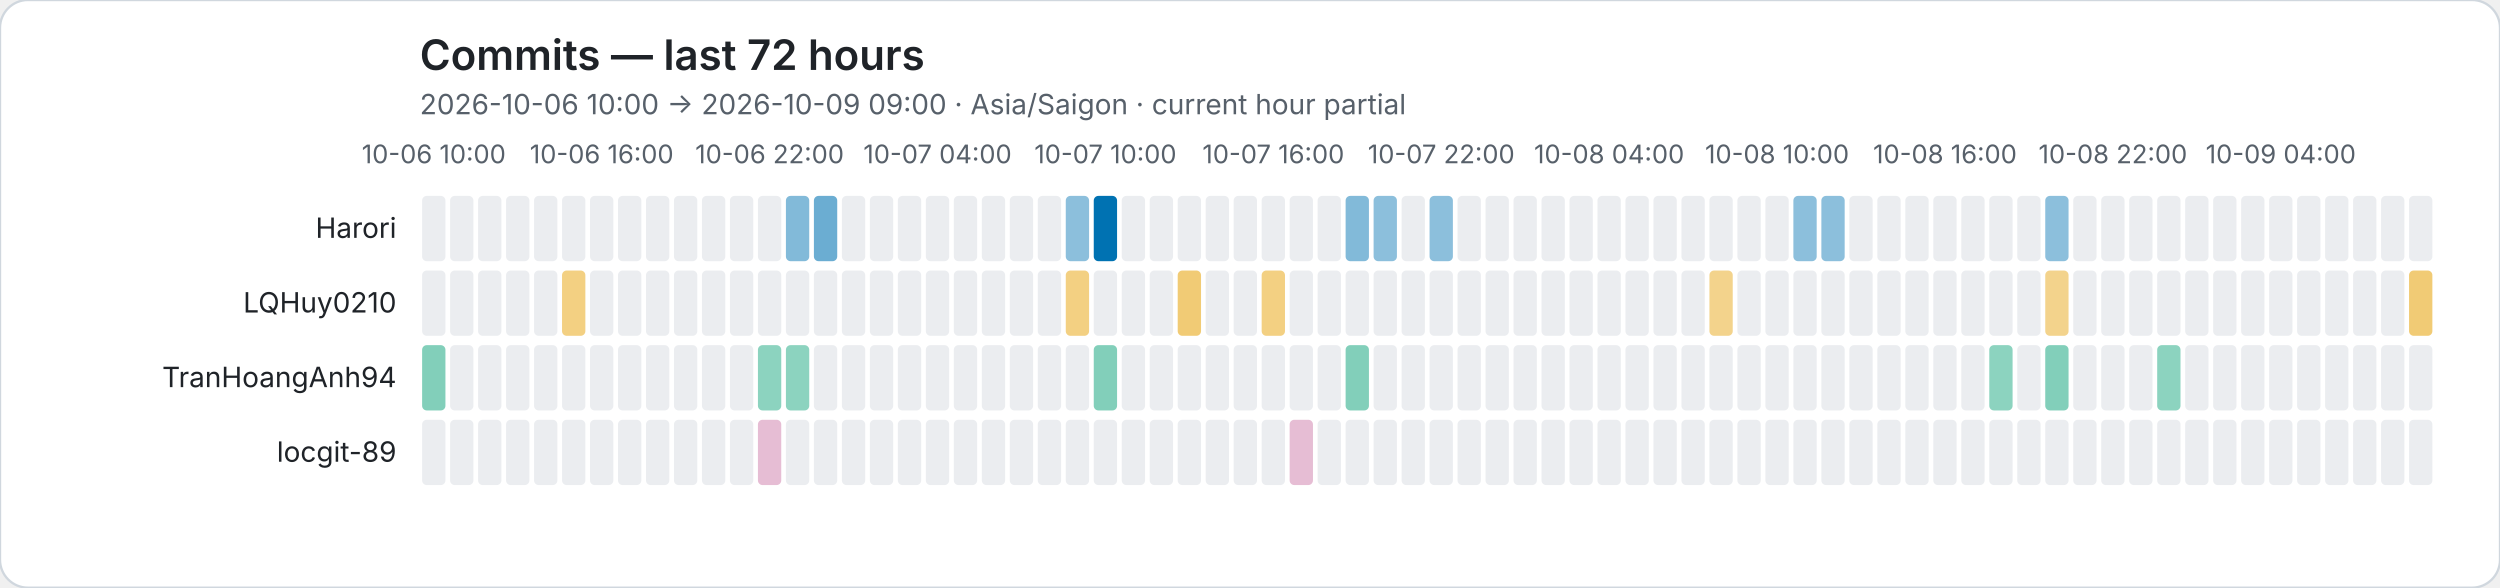
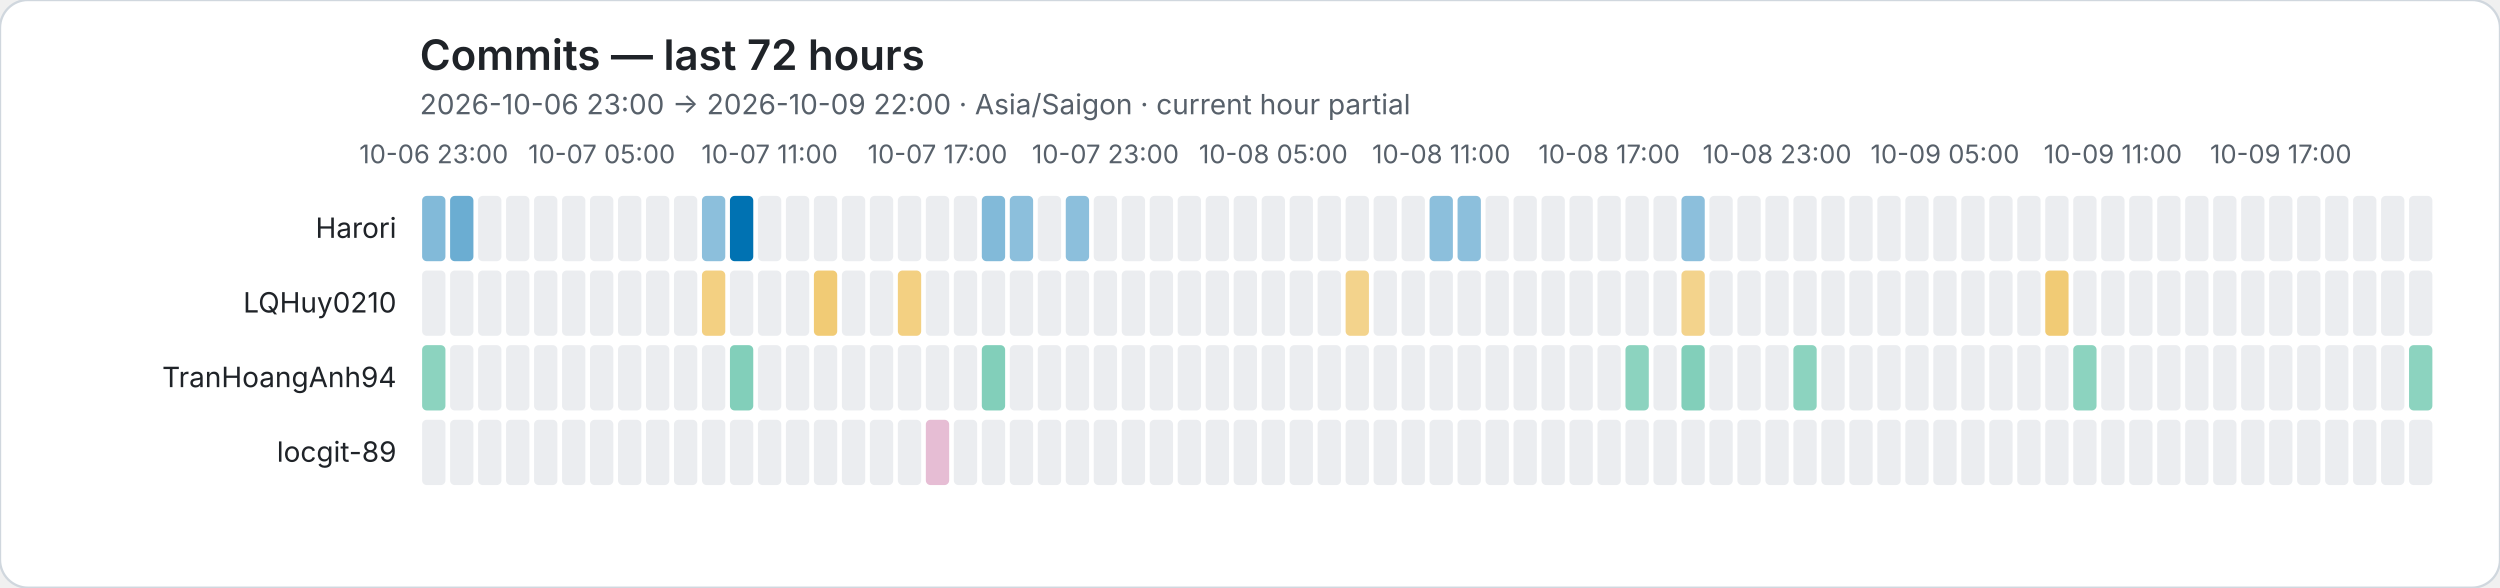
<svg xmlns="http://www.w3.org/2000/svg" role="img" viewBox="0 0 1072 252">
  <rect width="1072" height="252" rx="12" fill="#ffffff" stroke="#d0d7de" />
  <style>text{font-family:system-ui,-apple-system,BlinkMacSystemFont,"Segoe UI",sans-serif}.axis{fill:#57606a;font-size:11px}.heading{fill:#1f2328;font-size:18px;font-weight:600}.subheading{fill:#57606a;font-size:12px}.name{fill:#1f2328;font-size:12px}</style>
  <text class="heading" x="180" y="30">Commits — last 72 hours</text>
-   <text class="subheading" x="180" y="49">2026-10-06 10:00 → 2026-10-09 09:00 · Asia/Saigon · current hour partial</text>
-   <text class="axis" x="186" y="70" text-anchor="middle">10-06 10:00</text>
-   <text class="axis" x="258" y="70" text-anchor="middle">10-06 16:00</text>
-   <text class="axis" x="330" y="70" text-anchor="middle">10-06 22:00</text>
-   <text class="axis" x="402" y="70" text-anchor="middle">10-07 04:00</text>
-   <text class="axis" x="474" y="70" text-anchor="middle">10-07 10:00</text>
-   <text class="axis" x="546" y="70" text-anchor="middle">10-07 16:00</text>
-   <text class="axis" x="618" y="70" text-anchor="middle">10-07 22:00</text>
-   <text class="axis" x="690" y="70" text-anchor="middle">10-08 04:00</text>
-   <text class="axis" x="762" y="70" text-anchor="middle">10-08 10:00</text>
-   <text class="axis" x="834" y="70" text-anchor="middle">10-08 16:00</text>
-   <text class="axis" x="906" y="70" text-anchor="middle">10-08 22:00</text>
-   <text class="axis" x="978" y="70" text-anchor="middle">10-09 04:00</text>
+   <text class="subheading" x="180" y="49">2026-10-06 23:00 → 2026-10-09 22:00 · Asia/Saigon · current hour partial</text>
+   <text class="axis" x="186" y="70" text-anchor="middle">10-06 23:00</text>
+   <text class="axis" x="258" y="70" text-anchor="middle">10-07 05:00</text>
+   <text class="axis" x="330" y="70" text-anchor="middle">10-07 11:00</text>
+   <text class="axis" x="402" y="70" text-anchor="middle">10-07 17:00</text>
+   <text class="axis" x="474" y="70" text-anchor="middle">10-07 23:00</text>
+   <text class="axis" x="546" y="70" text-anchor="middle">10-08 05:00</text>
+   <text class="axis" x="618" y="70" text-anchor="middle">10-08 11:00</text>
+   <text class="axis" x="690" y="70" text-anchor="middle">10-08 17:00</text>
+   <text class="axis" x="762" y="70" text-anchor="middle">10-08 23:00</text>
+   <text class="axis" x="834" y="70" text-anchor="middle">10-09 05:00</text>
+   <text class="axis" x="906" y="70" text-anchor="middle">10-09 11:00</text>
+   <text class="axis" x="978" y="70" text-anchor="middle">10-09 17:00</text>
  <text class="name" x="170" y="102" text-anchor="end">Harori</text>
-   <rect data-hour="0" x="181" y="84" width="10" height="28" rx="2" fill="#ebedf0" />
-   <rect data-hour="1" x="193" y="84" width="10" height="28" rx="2" fill="#ebedf0" />
+   <rect data-hour="0" x="181" y="84" width="10" height="28" rx="2" fill="rgba(0, 114, 178, 0.49)" />
+   <rect data-hour="1" x="193" y="84" width="10" height="28" rx="2" fill="rgba(0, 114, 178, 0.58)" />
  <rect data-hour="2" x="205" y="84" width="10" height="28" rx="2" fill="#ebedf0" />
  <rect data-hour="3" x="217" y="84" width="10" height="28" rx="2" fill="#ebedf0" />
  <rect data-hour="4" x="229" y="84" width="10" height="28" rx="2" fill="#ebedf0" />
  <rect data-hour="5" x="241" y="84" width="10" height="28" rx="2" fill="#ebedf0" />
  <rect data-hour="6" x="253" y="84" width="10" height="28" rx="2" fill="#ebedf0" />
  <rect data-hour="7" x="265" y="84" width="10" height="28" rx="2" fill="#ebedf0" />
  <rect data-hour="8" x="277" y="84" width="10" height="28" rx="2" fill="#ebedf0" />
  <rect data-hour="9" x="289" y="84" width="10" height="28" rx="2" fill="#ebedf0" />
-   <rect data-hour="10" x="301" y="84" width="10" height="28" rx="2" fill="#ebedf0" />
-   <rect data-hour="11" x="313" y="84" width="10" height="28" rx="2" fill="#ebedf0" />
+   <rect data-hour="10" x="301" y="84" width="10" height="28" rx="2" fill="rgba(0, 114, 178, 0.45)" />
+   <rect data-hour="11" x="313" y="84" width="10" height="28" rx="2" fill="rgba(0, 114, 178, 1.00)" />
  <rect data-hour="12" x="325" y="84" width="10" height="28" rx="2" fill="#ebedf0" />
-   <rect data-hour="13" x="337" y="84" width="10" height="28" rx="2" fill="rgba(0, 114, 178, 0.49)" />
-   <rect data-hour="14" x="349" y="84" width="10" height="28" rx="2" fill="rgba(0, 114, 178, 0.58)" />
+   <rect data-hour="13" x="337" y="84" width="10" height="28" rx="2" fill="#ebedf0" />
+   <rect data-hour="14" x="349" y="84" width="10" height="28" rx="2" fill="#ebedf0" />
  <rect data-hour="15" x="361" y="84" width="10" height="28" rx="2" fill="#ebedf0" />
  <rect data-hour="16" x="373" y="84" width="10" height="28" rx="2" fill="#ebedf0" />
  <rect data-hour="17" x="385" y="84" width="10" height="28" rx="2" fill="#ebedf0" />
  <rect data-hour="18" x="397" y="84" width="10" height="28" rx="2" fill="#ebedf0" />
  <rect data-hour="19" x="409" y="84" width="10" height="28" rx="2" fill="#ebedf0" />
-   <rect data-hour="20" x="421" y="84" width="10" height="28" rx="2" fill="#ebedf0" />
-   <rect data-hour="21" x="433" y="84" width="10" height="28" rx="2" fill="#ebedf0" />
+   <rect data-hour="20" x="421" y="84" width="10" height="28" rx="2" fill="rgba(0, 114, 178, 0.49)" />
+   <rect data-hour="21" x="433" y="84" width="10" height="28" rx="2" fill="rgba(0, 114, 178, 0.45)" />
  <rect data-hour="22" x="445" y="84" width="10" height="28" rx="2" fill="#ebedf0" />
  <rect data-hour="23" x="457" y="84" width="10" height="28" rx="2" fill="rgba(0, 114, 178, 0.45)" />
-   <rect data-hour="24" x="469" y="84" width="10" height="28" rx="2" fill="rgba(0, 114, 178, 1.00)" />
+   <rect data-hour="24" x="469" y="84" width="10" height="28" rx="2" fill="#ebedf0" />
  <rect data-hour="25" x="481" y="84" width="10" height="28" rx="2" fill="#ebedf0" />
  <rect data-hour="26" x="493" y="84" width="10" height="28" rx="2" fill="#ebedf0" />
  <rect data-hour="27" x="505" y="84" width="10" height="28" rx="2" fill="#ebedf0" />
  <rect data-hour="28" x="517" y="84" width="10" height="28" rx="2" fill="#ebedf0" />
  <rect data-hour="29" x="529" y="84" width="10" height="28" rx="2" fill="#ebedf0" />
  <rect data-hour="30" x="541" y="84" width="10" height="28" rx="2" fill="#ebedf0" />
  <rect data-hour="31" x="553" y="84" width="10" height="28" rx="2" fill="#ebedf0" />
  <rect data-hour="32" x="565" y="84" width="10" height="28" rx="2" fill="#ebedf0" />
-   <rect data-hour="33" x="577" y="84" width="10" height="28" rx="2" fill="rgba(0, 114, 178, 0.49)" />
-   <rect data-hour="34" x="589" y="84" width="10" height="28" rx="2" fill="rgba(0, 114, 178, 0.45)" />
+   <rect data-hour="33" x="577" y="84" width="10" height="28" rx="2" fill="#ebedf0" />
+   <rect data-hour="34" x="589" y="84" width="10" height="28" rx="2" fill="#ebedf0" />
  <rect data-hour="35" x="601" y="84" width="10" height="28" rx="2" fill="#ebedf0" />
  <rect data-hour="36" x="613" y="84" width="10" height="28" rx="2" fill="rgba(0, 114, 178, 0.45)" />
-   <rect data-hour="37" x="625" y="84" width="10" height="28" rx="2" fill="#ebedf0" />
+   <rect data-hour="37" x="625" y="84" width="10" height="28" rx="2" fill="rgba(0, 114, 178, 0.45)" />
  <rect data-hour="38" x="637" y="84" width="10" height="28" rx="2" fill="#ebedf0" />
  <rect data-hour="39" x="649" y="84" width="10" height="28" rx="2" fill="#ebedf0" />
  <rect data-hour="40" x="661" y="84" width="10" height="28" rx="2" fill="#ebedf0" />
  <rect data-hour="41" x="673" y="84" width="10" height="28" rx="2" fill="#ebedf0" />
  <rect data-hour="42" x="685" y="84" width="10" height="28" rx="2" fill="#ebedf0" />
  <rect data-hour="43" x="697" y="84" width="10" height="28" rx="2" fill="#ebedf0" />
  <rect data-hour="44" x="709" y="84" width="10" height="28" rx="2" fill="#ebedf0" />
-   <rect data-hour="45" x="721" y="84" width="10" height="28" rx="2" fill="#ebedf0" />
+   <rect data-hour="45" x="721" y="84" width="10" height="28" rx="2" fill="rgba(0, 114, 178, 0.45)" />
  <rect data-hour="46" x="733" y="84" width="10" height="28" rx="2" fill="#ebedf0" />
  <rect data-hour="47" x="745" y="84" width="10" height="28" rx="2" fill="#ebedf0" />
  <rect data-hour="48" x="757" y="84" width="10" height="28" rx="2" fill="#ebedf0" />
-   <rect data-hour="49" x="769" y="84" width="10" height="28" rx="2" fill="rgba(0, 114, 178, 0.45)" />
-   <rect data-hour="50" x="781" y="84" width="10" height="28" rx="2" fill="rgba(0, 114, 178, 0.45)" />
+   <rect data-hour="49" x="769" y="84" width="10" height="28" rx="2" fill="#ebedf0" />
+   <rect data-hour="50" x="781" y="84" width="10" height="28" rx="2" fill="#ebedf0" />
  <rect data-hour="51" x="793" y="84" width="10" height="28" rx="2" fill="#ebedf0" />
  <rect data-hour="52" x="805" y="84" width="10" height="28" rx="2" fill="#ebedf0" />
  <rect data-hour="53" x="817" y="84" width="10" height="28" rx="2" fill="#ebedf0" />
  <rect data-hour="54" x="829" y="84" width="10" height="28" rx="2" fill="#ebedf0" />
  <rect data-hour="55" x="841" y="84" width="10" height="28" rx="2" fill="#ebedf0" />
  <rect data-hour="56" x="853" y="84" width="10" height="28" rx="2" fill="#ebedf0" />
  <rect data-hour="57" x="865" y="84" width="10" height="28" rx="2" fill="#ebedf0" />
-   <rect data-hour="58" x="877" y="84" width="10" height="28" rx="2" fill="rgba(0, 114, 178, 0.45)" />
+   <rect data-hour="58" x="877" y="84" width="10" height="28" rx="2" fill="#ebedf0" />
  <rect data-hour="59" x="889" y="84" width="10" height="28" rx="2" fill="#ebedf0" />
  <rect data-hour="60" x="901" y="84" width="10" height="28" rx="2" fill="#ebedf0" />
  <rect data-hour="61" x="913" y="84" width="10" height="28" rx="2" fill="#ebedf0" />
  <rect data-hour="62" x="925" y="84" width="10" height="28" rx="2" fill="#ebedf0" />
  <rect data-hour="63" x="937" y="84" width="10" height="28" rx="2" fill="#ebedf0" />
  <rect data-hour="64" x="949" y="84" width="10" height="28" rx="2" fill="#ebedf0" />
  <rect data-hour="65" x="961" y="84" width="10" height="28" rx="2" fill="#ebedf0" />
  <rect data-hour="66" x="973" y="84" width="10" height="28" rx="2" fill="#ebedf0" />
  <rect data-hour="67" x="985" y="84" width="10" height="28" rx="2" fill="#ebedf0" />
  <rect data-hour="68" x="997" y="84" width="10" height="28" rx="2" fill="#ebedf0" />
  <rect data-hour="69" x="1009" y="84" width="10" height="28" rx="2" fill="#ebedf0" />
  <rect data-hour="70" x="1021" y="84" width="10" height="28" rx="2" fill="#ebedf0" />
  <rect data-hour="71" x="1033" y="84" width="10" height="28" rx="2" fill="#ebedf0" />
  <text class="name" x="170" y="134" text-anchor="end">LQHuy0210</text>
  <rect data-hour="0" x="181" y="116" width="10" height="28" rx="2" fill="#ebedf0" />
  <rect data-hour="1" x="193" y="116" width="10" height="28" rx="2" fill="#ebedf0" />
  <rect data-hour="2" x="205" y="116" width="10" height="28" rx="2" fill="#ebedf0" />
  <rect data-hour="3" x="217" y="116" width="10" height="28" rx="2" fill="#ebedf0" />
  <rect data-hour="4" x="229" y="116" width="10" height="28" rx="2" fill="#ebedf0" />
-   <rect data-hour="5" x="241" y="116" width="10" height="28" rx="2" fill="rgba(230, 159, 0, 0.49)" />
+   <rect data-hour="5" x="241" y="116" width="10" height="28" rx="2" fill="#ebedf0" />
  <rect data-hour="6" x="253" y="116" width="10" height="28" rx="2" fill="#ebedf0" />
  <rect data-hour="7" x="265" y="116" width="10" height="28" rx="2" fill="#ebedf0" />
  <rect data-hour="8" x="277" y="116" width="10" height="28" rx="2" fill="#ebedf0" />
  <rect data-hour="9" x="289" y="116" width="10" height="28" rx="2" fill="#ebedf0" />
-   <rect data-hour="10" x="301" y="116" width="10" height="28" rx="2" fill="#ebedf0" />
+   <rect data-hour="10" x="301" y="116" width="10" height="28" rx="2" fill="rgba(230, 159, 0, 0.49)" />
  <rect data-hour="11" x="313" y="116" width="10" height="28" rx="2" fill="#ebedf0" />
  <rect data-hour="12" x="325" y="116" width="10" height="28" rx="2" fill="#ebedf0" />
  <rect data-hour="13" x="337" y="116" width="10" height="28" rx="2" fill="#ebedf0" />
-   <rect data-hour="14" x="349" y="116" width="10" height="28" rx="2" fill="#ebedf0" />
+   <rect data-hour="14" x="349" y="116" width="10" height="28" rx="2" fill="rgba(230, 159, 0, 0.54)" />
  <rect data-hour="15" x="361" y="116" width="10" height="28" rx="2" fill="#ebedf0" />
  <rect data-hour="16" x="373" y="116" width="10" height="28" rx="2" fill="#ebedf0" />
-   <rect data-hour="17" x="385" y="116" width="10" height="28" rx="2" fill="#ebedf0" />
+   <rect data-hour="17" x="385" y="116" width="10" height="28" rx="2" fill="rgba(230, 159, 0, 0.49)" />
  <rect data-hour="18" x="397" y="116" width="10" height="28" rx="2" fill="#ebedf0" />
  <rect data-hour="19" x="409" y="116" width="10" height="28" rx="2" fill="#ebedf0" />
  <rect data-hour="20" x="421" y="116" width="10" height="28" rx="2" fill="#ebedf0" />
  <rect data-hour="21" x="433" y="116" width="10" height="28" rx="2" fill="#ebedf0" />
  <rect data-hour="22" x="445" y="116" width="10" height="28" rx="2" fill="#ebedf0" />
-   <rect data-hour="23" x="457" y="116" width="10" height="28" rx="2" fill="rgba(230, 159, 0, 0.49)" />
+   <rect data-hour="23" x="457" y="116" width="10" height="28" rx="2" fill="#ebedf0" />
  <rect data-hour="24" x="469" y="116" width="10" height="28" rx="2" fill="#ebedf0" />
  <rect data-hour="25" x="481" y="116" width="10" height="28" rx="2" fill="#ebedf0" />
  <rect data-hour="26" x="493" y="116" width="10" height="28" rx="2" fill="#ebedf0" />
-   <rect data-hour="27" x="505" y="116" width="10" height="28" rx="2" fill="rgba(230, 159, 0, 0.54)" />
+   <rect data-hour="27" x="505" y="116" width="10" height="28" rx="2" fill="#ebedf0" />
  <rect data-hour="28" x="517" y="116" width="10" height="28" rx="2" fill="#ebedf0" />
  <rect data-hour="29" x="529" y="116" width="10" height="28" rx="2" fill="#ebedf0" />
-   <rect data-hour="30" x="541" y="116" width="10" height="28" rx="2" fill="rgba(230, 159, 0, 0.49)" />
+   <rect data-hour="30" x="541" y="116" width="10" height="28" rx="2" fill="#ebedf0" />
  <rect data-hour="31" x="553" y="116" width="10" height="28" rx="2" fill="#ebedf0" />
  <rect data-hour="32" x="565" y="116" width="10" height="28" rx="2" fill="#ebedf0" />
-   <rect data-hour="33" x="577" y="116" width="10" height="28" rx="2" fill="#ebedf0" />
+   <rect data-hour="33" x="577" y="116" width="10" height="28" rx="2" fill="rgba(230, 159, 0, 0.45)" />
  <rect data-hour="34" x="589" y="116" width="10" height="28" rx="2" fill="#ebedf0" />
  <rect data-hour="35" x="601" y="116" width="10" height="28" rx="2" fill="#ebedf0" />
  <rect data-hour="36" x="613" y="116" width="10" height="28" rx="2" fill="#ebedf0" />
  <rect data-hour="37" x="625" y="116" width="10" height="28" rx="2" fill="#ebedf0" />
  <rect data-hour="38" x="637" y="116" width="10" height="28" rx="2" fill="#ebedf0" />
  <rect data-hour="39" x="649" y="116" width="10" height="28" rx="2" fill="#ebedf0" />
  <rect data-hour="40" x="661" y="116" width="10" height="28" rx="2" fill="#ebedf0" />
  <rect data-hour="41" x="673" y="116" width="10" height="28" rx="2" fill="#ebedf0" />
  <rect data-hour="42" x="685" y="116" width="10" height="28" rx="2" fill="#ebedf0" />
  <rect data-hour="43" x="697" y="116" width="10" height="28" rx="2" fill="#ebedf0" />
  <rect data-hour="44" x="709" y="116" width="10" height="28" rx="2" fill="#ebedf0" />
-   <rect data-hour="45" x="721" y="116" width="10" height="28" rx="2" fill="#ebedf0" />
-   <rect data-hour="46" x="733" y="116" width="10" height="28" rx="2" fill="rgba(230, 159, 0, 0.45)" />
+   <rect data-hour="45" x="721" y="116" width="10" height="28" rx="2" fill="rgba(230, 159, 0, 0.45)" />
+   <rect data-hour="46" x="733" y="116" width="10" height="28" rx="2" fill="#ebedf0" />
  <rect data-hour="47" x="745" y="116" width="10" height="28" rx="2" fill="#ebedf0" />
  <rect data-hour="48" x="757" y="116" width="10" height="28" rx="2" fill="#ebedf0" />
  <rect data-hour="49" x="769" y="116" width="10" height="28" rx="2" fill="#ebedf0" />
  <rect data-hour="50" x="781" y="116" width="10" height="28" rx="2" fill="#ebedf0" />
  <rect data-hour="51" x="793" y="116" width="10" height="28" rx="2" fill="#ebedf0" />
  <rect data-hour="52" x="805" y="116" width="10" height="28" rx="2" fill="#ebedf0" />
  <rect data-hour="53" x="817" y="116" width="10" height="28" rx="2" fill="#ebedf0" />
  <rect data-hour="54" x="829" y="116" width="10" height="28" rx="2" fill="#ebedf0" />
  <rect data-hour="55" x="841" y="116" width="10" height="28" rx="2" fill="#ebedf0" />
  <rect data-hour="56" x="853" y="116" width="10" height="28" rx="2" fill="#ebedf0" />
  <rect data-hour="57" x="865" y="116" width="10" height="28" rx="2" fill="#ebedf0" />
-   <rect data-hour="58" x="877" y="116" width="10" height="28" rx="2" fill="rgba(230, 159, 0, 0.45)" />
+   <rect data-hour="58" x="877" y="116" width="10" height="28" rx="2" fill="rgba(230, 159, 0, 0.54)" />
  <rect data-hour="59" x="889" y="116" width="10" height="28" rx="2" fill="#ebedf0" />
  <rect data-hour="60" x="901" y="116" width="10" height="28" rx="2" fill="#ebedf0" />
  <rect data-hour="61" x="913" y="116" width="10" height="28" rx="2" fill="#ebedf0" />
  <rect data-hour="62" x="925" y="116" width="10" height="28" rx="2" fill="#ebedf0" />
  <rect data-hour="63" x="937" y="116" width="10" height="28" rx="2" fill="#ebedf0" />
  <rect data-hour="64" x="949" y="116" width="10" height="28" rx="2" fill="#ebedf0" />
  <rect data-hour="65" x="961" y="116" width="10" height="28" rx="2" fill="#ebedf0" />
  <rect data-hour="66" x="973" y="116" width="10" height="28" rx="2" fill="#ebedf0" />
  <rect data-hour="67" x="985" y="116" width="10" height="28" rx="2" fill="#ebedf0" />
  <rect data-hour="68" x="997" y="116" width="10" height="28" rx="2" fill="#ebedf0" />
  <rect data-hour="69" x="1009" y="116" width="10" height="28" rx="2" fill="#ebedf0" />
  <rect data-hour="70" x="1021" y="116" width="10" height="28" rx="2" fill="#ebedf0" />
-   <rect data-hour="71" x="1033" y="116" width="10" height="28" rx="2" fill="rgba(230, 159, 0, 0.54)" />
+   <rect data-hour="71" x="1033" y="116" width="10" height="28" rx="2" fill="#ebedf0" />
  <text class="name" x="170" y="166" text-anchor="end">TranHoangAnh94</text>
-   <rect data-hour="0" x="181" y="148" width="10" height="28" rx="2" fill="rgba(0, 158, 115, 0.49)" />
+   <rect data-hour="0" x="181" y="148" width="10" height="28" rx="2" fill="rgba(0, 158, 115, 0.45)" />
  <rect data-hour="1" x="193" y="148" width="10" height="28" rx="2" fill="#ebedf0" />
  <rect data-hour="2" x="205" y="148" width="10" height="28" rx="2" fill="#ebedf0" />
  <rect data-hour="3" x="217" y="148" width="10" height="28" rx="2" fill="#ebedf0" />
  <rect data-hour="4" x="229" y="148" width="10" height="28" rx="2" fill="#ebedf0" />
  <rect data-hour="5" x="241" y="148" width="10" height="28" rx="2" fill="#ebedf0" />
  <rect data-hour="6" x="253" y="148" width="10" height="28" rx="2" fill="#ebedf0" />
  <rect data-hour="7" x="265" y="148" width="10" height="28" rx="2" fill="#ebedf0" />
  <rect data-hour="8" x="277" y="148" width="10" height="28" rx="2" fill="#ebedf0" />
  <rect data-hour="9" x="289" y="148" width="10" height="28" rx="2" fill="#ebedf0" />
  <rect data-hour="10" x="301" y="148" width="10" height="28" rx="2" fill="#ebedf0" />
-   <rect data-hour="11" x="313" y="148" width="10" height="28" rx="2" fill="#ebedf0" />
-   <rect data-hour="12" x="325" y="148" width="10" height="28" rx="2" fill="rgba(0, 158, 115, 0.45)" />
-   <rect data-hour="13" x="337" y="148" width="10" height="28" rx="2" fill="rgba(0, 158, 115, 0.45)" />
+   <rect data-hour="11" x="313" y="148" width="10" height="28" rx="2" fill="rgba(0, 158, 115, 0.49)" />
+   <rect data-hour="12" x="325" y="148" width="10" height="28" rx="2" fill="#ebedf0" />
+   <rect data-hour="13" x="337" y="148" width="10" height="28" rx="2" fill="#ebedf0" />
  <rect data-hour="14" x="349" y="148" width="10" height="28" rx="2" fill="#ebedf0" />
  <rect data-hour="15" x="361" y="148" width="10" height="28" rx="2" fill="#ebedf0" />
  <rect data-hour="16" x="373" y="148" width="10" height="28" rx="2" fill="#ebedf0" />
  <rect data-hour="17" x="385" y="148" width="10" height="28" rx="2" fill="#ebedf0" />
  <rect data-hour="18" x="397" y="148" width="10" height="28" rx="2" fill="#ebedf0" />
  <rect data-hour="19" x="409" y="148" width="10" height="28" rx="2" fill="#ebedf0" />
-   <rect data-hour="20" x="421" y="148" width="10" height="28" rx="2" fill="#ebedf0" />
+   <rect data-hour="20" x="421" y="148" width="10" height="28" rx="2" fill="rgba(0, 158, 115, 0.49)" />
  <rect data-hour="21" x="433" y="148" width="10" height="28" rx="2" fill="#ebedf0" />
  <rect data-hour="22" x="445" y="148" width="10" height="28" rx="2" fill="#ebedf0" />
  <rect data-hour="23" x="457" y="148" width="10" height="28" rx="2" fill="#ebedf0" />
-   <rect data-hour="24" x="469" y="148" width="10" height="28" rx="2" fill="rgba(0, 158, 115, 0.49)" />
+   <rect data-hour="24" x="469" y="148" width="10" height="28" rx="2" fill="#ebedf0" />
  <rect data-hour="25" x="481" y="148" width="10" height="28" rx="2" fill="#ebedf0" />
  <rect data-hour="26" x="493" y="148" width="10" height="28" rx="2" fill="#ebedf0" />
  <rect data-hour="27" x="505" y="148" width="10" height="28" rx="2" fill="#ebedf0" />
  <rect data-hour="28" x="517" y="148" width="10" height="28" rx="2" fill="#ebedf0" />
  <rect data-hour="29" x="529" y="148" width="10" height="28" rx="2" fill="#ebedf0" />
  <rect data-hour="30" x="541" y="148" width="10" height="28" rx="2" fill="#ebedf0" />
  <rect data-hour="31" x="553" y="148" width="10" height="28" rx="2" fill="#ebedf0" />
  <rect data-hour="32" x="565" y="148" width="10" height="28" rx="2" fill="#ebedf0" />
-   <rect data-hour="33" x="577" y="148" width="10" height="28" rx="2" fill="rgba(0, 158, 115, 0.49)" />
+   <rect data-hour="33" x="577" y="148" width="10" height="28" rx="2" fill="#ebedf0" />
  <rect data-hour="34" x="589" y="148" width="10" height="28" rx="2" fill="#ebedf0" />
  <rect data-hour="35" x="601" y="148" width="10" height="28" rx="2" fill="#ebedf0" />
  <rect data-hour="36" x="613" y="148" width="10" height="28" rx="2" fill="#ebedf0" />
  <rect data-hour="37" x="625" y="148" width="10" height="28" rx="2" fill="#ebedf0" />
  <rect data-hour="38" x="637" y="148" width="10" height="28" rx="2" fill="#ebedf0" />
  <rect data-hour="39" x="649" y="148" width="10" height="28" rx="2" fill="#ebedf0" />
  <rect data-hour="40" x="661" y="148" width="10" height="28" rx="2" fill="#ebedf0" />
  <rect data-hour="41" x="673" y="148" width="10" height="28" rx="2" fill="#ebedf0" />
  <rect data-hour="42" x="685" y="148" width="10" height="28" rx="2" fill="#ebedf0" />
-   <rect data-hour="43" x="697" y="148" width="10" height="28" rx="2" fill="#ebedf0" />
+   <rect data-hour="43" x="697" y="148" width="10" height="28" rx="2" fill="rgba(0, 158, 115, 0.45)" />
  <rect data-hour="44" x="709" y="148" width="10" height="28" rx="2" fill="#ebedf0" />
-   <rect data-hour="45" x="721" y="148" width="10" height="28" rx="2" fill="#ebedf0" />
+   <rect data-hour="45" x="721" y="148" width="10" height="28" rx="2" fill="rgba(0, 158, 115, 0.49)" />
  <rect data-hour="46" x="733" y="148" width="10" height="28" rx="2" fill="#ebedf0" />
  <rect data-hour="47" x="745" y="148" width="10" height="28" rx="2" fill="#ebedf0" />
  <rect data-hour="48" x="757" y="148" width="10" height="28" rx="2" fill="#ebedf0" />
-   <rect data-hour="49" x="769" y="148" width="10" height="28" rx="2" fill="#ebedf0" />
+   <rect data-hour="49" x="769" y="148" width="10" height="28" rx="2" fill="rgba(0, 158, 115, 0.45)" />
  <rect data-hour="50" x="781" y="148" width="10" height="28" rx="2" fill="#ebedf0" />
  <rect data-hour="51" x="793" y="148" width="10" height="28" rx="2" fill="#ebedf0" />
  <rect data-hour="52" x="805" y="148" width="10" height="28" rx="2" fill="#ebedf0" />
  <rect data-hour="53" x="817" y="148" width="10" height="28" rx="2" fill="#ebedf0" />
  <rect data-hour="54" x="829" y="148" width="10" height="28" rx="2" fill="#ebedf0" />
  <rect data-hour="55" x="841" y="148" width="10" height="28" rx="2" fill="#ebedf0" />
-   <rect data-hour="56" x="853" y="148" width="10" height="28" rx="2" fill="rgba(0, 158, 115, 0.45)" />
+   <rect data-hour="56" x="853" y="148" width="10" height="28" rx="2" fill="#ebedf0" />
  <rect data-hour="57" x="865" y="148" width="10" height="28" rx="2" fill="#ebedf0" />
-   <rect data-hour="58" x="877" y="148" width="10" height="28" rx="2" fill="rgba(0, 158, 115, 0.49)" />
-   <rect data-hour="59" x="889" y="148" width="10" height="28" rx="2" fill="#ebedf0" />
+   <rect data-hour="58" x="877" y="148" width="10" height="28" rx="2" fill="#ebedf0" />
+   <rect data-hour="59" x="889" y="148" width="10" height="28" rx="2" fill="rgba(0, 158, 115, 0.45)" />
  <rect data-hour="60" x="901" y="148" width="10" height="28" rx="2" fill="#ebedf0" />
  <rect data-hour="61" x="913" y="148" width="10" height="28" rx="2" fill="#ebedf0" />
-   <rect data-hour="62" x="925" y="148" width="10" height="28" rx="2" fill="rgba(0, 158, 115, 0.45)" />
+   <rect data-hour="62" x="925" y="148" width="10" height="28" rx="2" fill="#ebedf0" />
  <rect data-hour="63" x="937" y="148" width="10" height="28" rx="2" fill="#ebedf0" />
  <rect data-hour="64" x="949" y="148" width="10" height="28" rx="2" fill="#ebedf0" />
  <rect data-hour="65" x="961" y="148" width="10" height="28" rx="2" fill="#ebedf0" />
  <rect data-hour="66" x="973" y="148" width="10" height="28" rx="2" fill="#ebedf0" />
  <rect data-hour="67" x="985" y="148" width="10" height="28" rx="2" fill="#ebedf0" />
  <rect data-hour="68" x="997" y="148" width="10" height="28" rx="2" fill="#ebedf0" />
  <rect data-hour="69" x="1009" y="148" width="10" height="28" rx="2" fill="#ebedf0" />
  <rect data-hour="70" x="1021" y="148" width="10" height="28" rx="2" fill="#ebedf0" />
-   <rect data-hour="71" x="1033" y="148" width="10" height="28" rx="2" fill="#ebedf0" />
+   <rect data-hour="71" x="1033" y="148" width="10" height="28" rx="2" fill="rgba(0, 158, 115, 0.45)" />
  <text class="name" x="170" y="198" text-anchor="end">locgit-89</text>
  <rect data-hour="0" x="181" y="180" width="10" height="28" rx="2" fill="#ebedf0" />
  <rect data-hour="1" x="193" y="180" width="10" height="28" rx="2" fill="#ebedf0" />
  <rect data-hour="2" x="205" y="180" width="10" height="28" rx="2" fill="#ebedf0" />
  <rect data-hour="3" x="217" y="180" width="10" height="28" rx="2" fill="#ebedf0" />
  <rect data-hour="4" x="229" y="180" width="10" height="28" rx="2" fill="#ebedf0" />
  <rect data-hour="5" x="241" y="180" width="10" height="28" rx="2" fill="#ebedf0" />
  <rect data-hour="6" x="253" y="180" width="10" height="28" rx="2" fill="#ebedf0" />
  <rect data-hour="7" x="265" y="180" width="10" height="28" rx="2" fill="#ebedf0" />
  <rect data-hour="8" x="277" y="180" width="10" height="28" rx="2" fill="#ebedf0" />
  <rect data-hour="9" x="289" y="180" width="10" height="28" rx="2" fill="#ebedf0" />
  <rect data-hour="10" x="301" y="180" width="10" height="28" rx="2" fill="#ebedf0" />
  <rect data-hour="11" x="313" y="180" width="10" height="28" rx="2" fill="#ebedf0" />
-   <rect data-hour="12" x="325" y="180" width="10" height="28" rx="2" fill="rgba(204, 121, 167, 0.49)" />
+   <rect data-hour="12" x="325" y="180" width="10" height="28" rx="2" fill="#ebedf0" />
  <rect data-hour="13" x="337" y="180" width="10" height="28" rx="2" fill="#ebedf0" />
  <rect data-hour="14" x="349" y="180" width="10" height="28" rx="2" fill="#ebedf0" />
  <rect data-hour="15" x="361" y="180" width="10" height="28" rx="2" fill="#ebedf0" />
  <rect data-hour="16" x="373" y="180" width="10" height="28" rx="2" fill="#ebedf0" />
  <rect data-hour="17" x="385" y="180" width="10" height="28" rx="2" fill="#ebedf0" />
-   <rect data-hour="18" x="397" y="180" width="10" height="28" rx="2" fill="#ebedf0" />
+   <rect data-hour="18" x="397" y="180" width="10" height="28" rx="2" fill="rgba(204, 121, 167, 0.49)" />
  <rect data-hour="19" x="409" y="180" width="10" height="28" rx="2" fill="#ebedf0" />
  <rect data-hour="20" x="421" y="180" width="10" height="28" rx="2" fill="#ebedf0" />
  <rect data-hour="21" x="433" y="180" width="10" height="28" rx="2" fill="#ebedf0" />
  <rect data-hour="22" x="445" y="180" width="10" height="28" rx="2" fill="#ebedf0" />
  <rect data-hour="23" x="457" y="180" width="10" height="28" rx="2" fill="#ebedf0" />
  <rect data-hour="24" x="469" y="180" width="10" height="28" rx="2" fill="#ebedf0" />
  <rect data-hour="25" x="481" y="180" width="10" height="28" rx="2" fill="#ebedf0" />
  <rect data-hour="26" x="493" y="180" width="10" height="28" rx="2" fill="#ebedf0" />
  <rect data-hour="27" x="505" y="180" width="10" height="28" rx="2" fill="#ebedf0" />
  <rect data-hour="28" x="517" y="180" width="10" height="28" rx="2" fill="#ebedf0" />
  <rect data-hour="29" x="529" y="180" width="10" height="28" rx="2" fill="#ebedf0" />
  <rect data-hour="30" x="541" y="180" width="10" height="28" rx="2" fill="#ebedf0" />
-   <rect data-hour="31" x="553" y="180" width="10" height="28" rx="2" fill="rgba(204, 121, 167, 0.49)" />
+   <rect data-hour="31" x="553" y="180" width="10" height="28" rx="2" fill="#ebedf0" />
  <rect data-hour="32" x="565" y="180" width="10" height="28" rx="2" fill="#ebedf0" />
  <rect data-hour="33" x="577" y="180" width="10" height="28" rx="2" fill="#ebedf0" />
  <rect data-hour="34" x="589" y="180" width="10" height="28" rx="2" fill="#ebedf0" />
  <rect data-hour="35" x="601" y="180" width="10" height="28" rx="2" fill="#ebedf0" />
  <rect data-hour="36" x="613" y="180" width="10" height="28" rx="2" fill="#ebedf0" />
  <rect data-hour="37" x="625" y="180" width="10" height="28" rx="2" fill="#ebedf0" />
  <rect data-hour="38" x="637" y="180" width="10" height="28" rx="2" fill="#ebedf0" />
  <rect data-hour="39" x="649" y="180" width="10" height="28" rx="2" fill="#ebedf0" />
  <rect data-hour="40" x="661" y="180" width="10" height="28" rx="2" fill="#ebedf0" />
  <rect data-hour="41" x="673" y="180" width="10" height="28" rx="2" fill="#ebedf0" />
  <rect data-hour="42" x="685" y="180" width="10" height="28" rx="2" fill="#ebedf0" />
  <rect data-hour="43" x="697" y="180" width="10" height="28" rx="2" fill="#ebedf0" />
  <rect data-hour="44" x="709" y="180" width="10" height="28" rx="2" fill="#ebedf0" />
  <rect data-hour="45" x="721" y="180" width="10" height="28" rx="2" fill="#ebedf0" />
  <rect data-hour="46" x="733" y="180" width="10" height="28" rx="2" fill="#ebedf0" />
  <rect data-hour="47" x="745" y="180" width="10" height="28" rx="2" fill="#ebedf0" />
  <rect data-hour="48" x="757" y="180" width="10" height="28" rx="2" fill="#ebedf0" />
  <rect data-hour="49" x="769" y="180" width="10" height="28" rx="2" fill="#ebedf0" />
  <rect data-hour="50" x="781" y="180" width="10" height="28" rx="2" fill="#ebedf0" />
  <rect data-hour="51" x="793" y="180" width="10" height="28" rx="2" fill="#ebedf0" />
  <rect data-hour="52" x="805" y="180" width="10" height="28" rx="2" fill="#ebedf0" />
  <rect data-hour="53" x="817" y="180" width="10" height="28" rx="2" fill="#ebedf0" />
  <rect data-hour="54" x="829" y="180" width="10" height="28" rx="2" fill="#ebedf0" />
  <rect data-hour="55" x="841" y="180" width="10" height="28" rx="2" fill="#ebedf0" />
  <rect data-hour="56" x="853" y="180" width="10" height="28" rx="2" fill="#ebedf0" />
  <rect data-hour="57" x="865" y="180" width="10" height="28" rx="2" fill="#ebedf0" />
  <rect data-hour="58" x="877" y="180" width="10" height="28" rx="2" fill="#ebedf0" />
  <rect data-hour="59" x="889" y="180" width="10" height="28" rx="2" fill="#ebedf0" />
  <rect data-hour="60" x="901" y="180" width="10" height="28" rx="2" fill="#ebedf0" />
  <rect data-hour="61" x="913" y="180" width="10" height="28" rx="2" fill="#ebedf0" />
  <rect data-hour="62" x="925" y="180" width="10" height="28" rx="2" fill="#ebedf0" />
  <rect data-hour="63" x="937" y="180" width="10" height="28" rx="2" fill="#ebedf0" />
  <rect data-hour="64" x="949" y="180" width="10" height="28" rx="2" fill="#ebedf0" />
  <rect data-hour="65" x="961" y="180" width="10" height="28" rx="2" fill="#ebedf0" />
  <rect data-hour="66" x="973" y="180" width="10" height="28" rx="2" fill="#ebedf0" />
  <rect data-hour="67" x="985" y="180" width="10" height="28" rx="2" fill="#ebedf0" />
  <rect data-hour="68" x="997" y="180" width="10" height="28" rx="2" fill="#ebedf0" />
  <rect data-hour="69" x="1009" y="180" width="10" height="28" rx="2" fill="#ebedf0" />
  <rect data-hour="70" x="1021" y="180" width="10" height="28" rx="2" fill="#ebedf0" />
  <rect data-hour="71" x="1033" y="180" width="10" height="28" rx="2" fill="#ebedf0" />
</svg>
